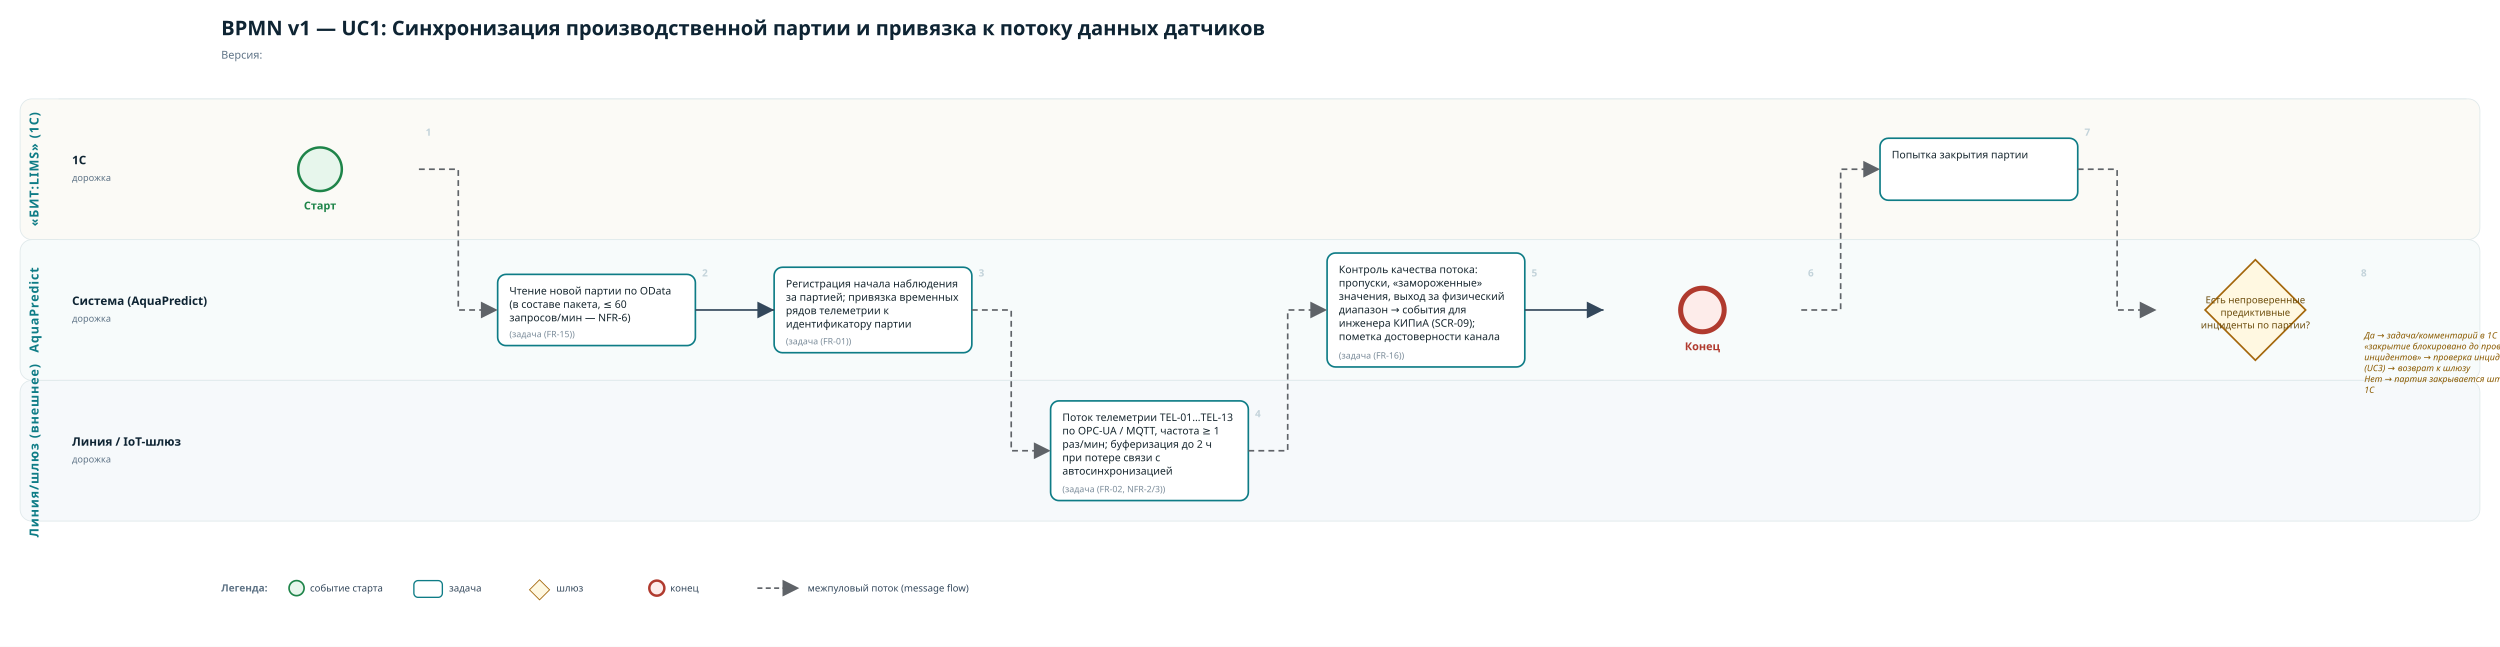
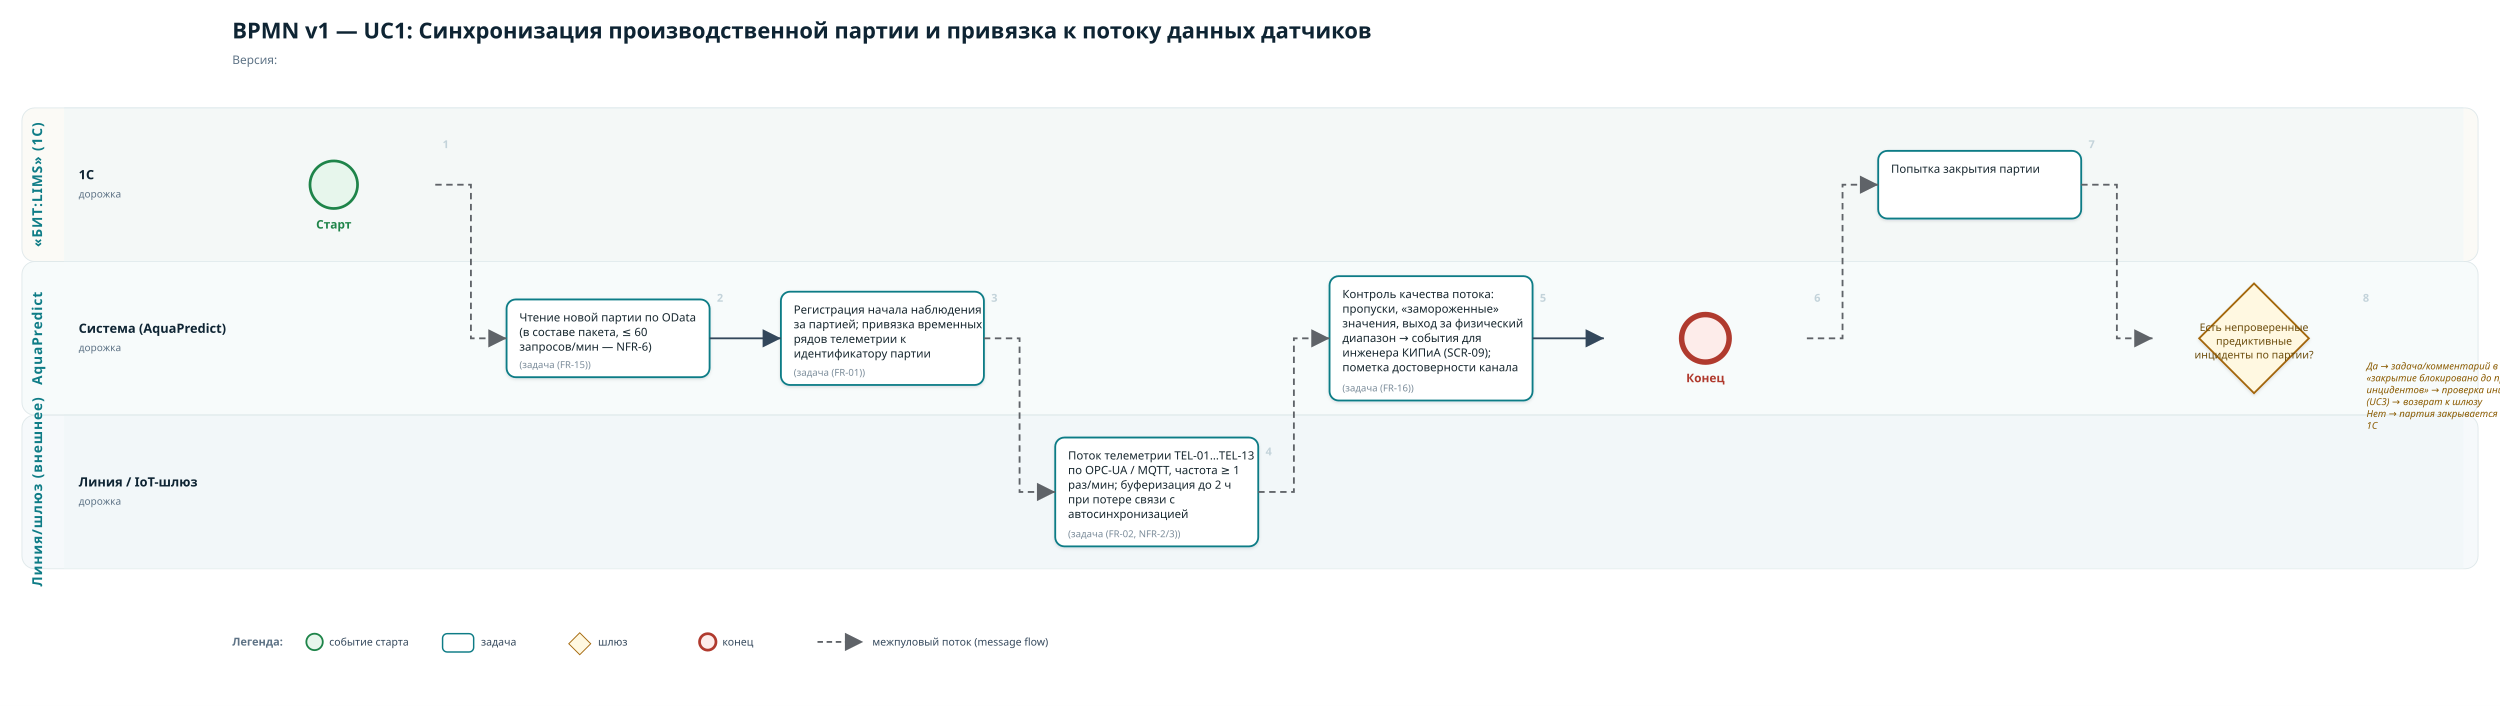
- <svg xmlns="http://www.w3.org/2000/svg" viewBox="0 0 2984 772" width="2984" height="772" font-family="Manrope, Segoe UI, system-ui, sans-serif">
+ <svg xmlns="http://www.w3.org/2000/svg" viewBox="0 0 2734 772" width="2734" height="772" font-family="Manrope, Segoe UI, system-ui, sans-serif">
  <defs>
    <marker id="arr" markerWidth="12" markerHeight="12" refX="10" refY="5" orient="auto">
      <path d="M0,0 L10,5 L0,10 z" fill="#33475b" />
    </marker>
    <marker id="arrm" markerWidth="12" markerHeight="12" refX="10" refY="5" orient="auto">
      <path d="M0,0 L10,5 L0,10 z" fill="#5f6368" />
    </marker>
+     <filter id="sh" x="-12%" y="-12%" width="130%" height="130%">
+       <feDropShadow dx="0" dy="1.5" stdDeviation="2" flood-color="#0e2433" flood-opacity="0.12" />
+     </filter>
  </defs>
-   <rect x="0" y="0" width="2984" height="772" fill="#ffffff" />
-   <text x="264" y="42" font-family="Unbounded, Manrope, sans-serif" font-size="24" font-weight="700" fill="#0e2433">BPMN v1 — UC1: Синхронизация производственной партии и привязка к потоку данных датчиков</text>
-   <text x="264" y="70" font-size="13" fill="#5d7285">Версия:</text>
-   <rect x="24" y="118" width="2936" height="168" rx="14" fill="#fbfaf6" stroke="#dfe8ea" />
+   <rect x="0" y="0" width="2734" height="772" fill="#ffffff" />
+   <text x="254" y="42" font-family="Unbounded, Manrope, sans-serif" font-size="24" font-weight="700" fill="#0e2433">BPMN v1 — UC1: Синхронизация производственной партии и привязка к потоку данных датчиков</text>
+   <text x="254" y="70" font-size="13" fill="#5d7285">Версия:</text>
+   <rect x="24" y="118" width="2686" height="168" rx="14" fill="#fbfaf6" stroke="#dfe8ea" />
  <text transform="translate(46,202.0) rotate(-90)" text-anchor="middle" font-family="Unbounded, Manrope, sans-serif" font-size="15" font-weight="700" fill="#0e7c86" letter-spacing="1">«БИТ:LIMS» (1С)</text>
-   <rect x="24" y="286" width="2936" height="168" rx="14" fill="#f7fbfb" stroke="#dfe8ea" />
+   <rect x="24" y="286" width="2686" height="168" rx="14" fill="#f7fbfb" stroke="#dfe8ea" />
  <text transform="translate(46,370.0) rotate(-90)" text-anchor="middle" font-family="Unbounded, Manrope, sans-serif" font-size="15" font-weight="700" fill="#0e7c86" letter-spacing="1">AquaPredict</text>
-   <rect x="24" y="454" width="2936" height="168" rx="14" fill="#f6f9fb" stroke="#dfe8ea" />
+   <rect x="24" y="454" width="2686" height="168" rx="14" fill="#f6f9fb" stroke="#dfe8ea" />
  <text transform="translate(46,538.0) rotate(-90)" text-anchor="middle" font-family="Unbounded, Manrope, sans-serif" font-size="15" font-weight="700" fill="#0e7c86" letter-spacing="1">Линия/шлюз (внешнее)</text>
-   <line x1="70" y1="118" x2="2944" y2="118" stroke="#e3ecee" />
+   <rect x="70" y="118" width="2624" height="168" fill="#eef6f7" opacity="0.55" />
+   <line x1="70" y1="118" x2="2694" y2="118" stroke="#e3ecee" />
  <text x="86" y="196.0" font-size="14" font-weight="700" fill="#0e2433">1С</text>
  <text x="86" y="216.0" font-size="11" fill="#5d7285">дорожка</text>
-   <line x1="70" y1="286" x2="2944" y2="286" stroke="#e3ecee" />
+   <line x1="70" y1="286" x2="2694" y2="286" stroke="#e3ecee" />
  <text x="86" y="364.0" font-size="14" font-weight="700" fill="#0e2433">Система (AquaPredict)</text>
  <text x="86" y="384.0" font-size="11" fill="#5d7285">дорожка</text>
-   <line x1="70" y1="454" x2="2944" y2="454" stroke="#e3ecee" />
+   <rect x="70" y="454" width="2624" height="168" fill="#eef6f7" opacity="0.55" />
+   <line x1="70" y1="454" x2="2694" y2="454" stroke="#e3ecee" />
  <text x="86" y="532.0" font-size="14" font-weight="700" fill="#0e2433">Линия / IoT-шлюз</text>
  <text x="86" y="552.0" font-size="11" fill="#5d7285">дорожка</text>
-   <circle cx="382.0" cy="202.0" r="26" fill="#e7f6ec" stroke="#1e8449" stroke-width="3" />
-   <text x="382.0" y="250.0" text-anchor="middle" font-size="13" font-weight="700" fill="#1e8449">Старт</text>
-   <text x="508" y="162.0" font-size="12" font-weight="800" fill="#c3d3da">1</text>
-   <rect x="594" y="327.5" width="236" height="85" rx="10" fill="#ffffff" stroke="#0e7c86" stroke-width="2" />
-   <text x="608" y="351.5" font-size="12.5" fill="#16262e">Чтение новой партии по OData</text>
-   <text x="608" y="367.5" font-size="12.5" fill="#16262e">(в составе пакета, ≤ 60</text>
-   <text x="608" y="383.5" font-size="12.5" fill="#16262e">запросов/мин — NFR-6)</text>
-   <text x="608" y="402.5" font-size="10.5" fill="#7a8b99">(задача (FR-15))</text>
-   <text x="838" y="330.0" font-size="12" font-weight="800" fill="#c3d3da">2</text>
-   <rect x="924" y="319.0" width="236" height="102" rx="10" fill="#ffffff" stroke="#0e7c86" stroke-width="2" />
-   <text x="938" y="343.0" font-size="12.5" fill="#16262e">Регистрация начала наблюдения</text>
-   <text x="938" y="359.0" font-size="12.5" fill="#16262e">за партией; привязка временных</text>
-   <text x="938" y="375.0" font-size="12.5" fill="#16262e">рядов телеметрии к</text>
-   <text x="938" y="391.0" font-size="12.5" fill="#16262e">идентификатору партии</text>
-   <text x="938" y="411.0" font-size="10.5" fill="#7a8b99">(задача (FR-01))</text>
-   <text x="1168" y="330.0" font-size="12" font-weight="800" fill="#c3d3da">3</text>
-   <rect x="1254" y="478.5" width="236" height="119" rx="10" fill="#ffffff" stroke="#0e7c86" stroke-width="2" />
-   <text x="1268" y="502.5" font-size="12.5" fill="#16262e">Поток телеметрии TEL-01…TEL-13</text>
-   <text x="1268" y="518.5" font-size="12.5" fill="#16262e">по OPC-UA / MQTT, частота ≥ 1</text>
-   <text x="1268" y="534.5" font-size="12.5" fill="#16262e">раз/мин; буферизация до 2 ч</text>
-   <text x="1268" y="550.5" font-size="12.5" fill="#16262e">при потере связи с</text>
-   <text x="1268" y="566.5" font-size="12.5" fill="#16262e">автосинхронизацией</text>
-   <text x="1268" y="587.5" font-size="10.5" fill="#7a8b99">(задача (FR-02, NFR-2/3))</text>
-   <text x="1498" y="498.0" font-size="12" font-weight="800" fill="#c3d3da">4</text>
-   <rect x="1584" y="302.0" width="236" height="136" rx="10" fill="#ffffff" stroke="#0e7c86" stroke-width="2" />
-   <text x="1598" y="326.0" font-size="12.5" fill="#16262e">Контроль качества потока:</text>
-   <text x="1598" y="342.0" font-size="12.5" fill="#16262e">пропуски, «замороженные»</text>
-   <text x="1598" y="358.0" font-size="12.5" fill="#16262e">значения, выход за физический</text>
-   <text x="1598" y="374.0" font-size="12.5" fill="#16262e">диапазон → события для</text>
-   <text x="1598" y="390.0" font-size="12.5" fill="#16262e">инженера КИПиА (SCR-09);</text>
-   <text x="1598" y="406.0" font-size="12.5" fill="#16262e">пометка достоверности канала</text>
-   <text x="1598" y="428.0" font-size="10.5" fill="#7a8b99">(задача (FR-16))</text>
-   <text x="1828" y="330.0" font-size="12" font-weight="800" fill="#c3d3da">5</text>
-   <circle cx="2032.0" cy="370.0" r="26" fill="#fdecea" stroke="#b03a2e" stroke-width="6" />
-   <text x="2032.0" y="418.0" text-anchor="middle" font-size="13" font-weight="700" fill="#b03a2e">Конец</text>
-   <text x="2158" y="330.0" font-size="12" font-weight="800" fill="#c3d3da">6</text>
-   <rect x="2244" y="165.0" width="236" height="74" rx="10" fill="#ffffff" stroke="#0e7c86" stroke-width="2" />
-   <text x="2258" y="189.0" font-size="12.5" fill="#16262e">Попытка закрытия партии</text>
-   <text x="2488" y="162.0" font-size="12" font-weight="800" fill="#c3d3da">7</text>
-   <path d="M2692.0 310.0 L2752.0 370.0 L2692.0 430.0 L2632.0 370.0 Z" fill="#fff8e1" stroke="#a3660a" stroke-width="2" />
-   <text x="2692.0" y="362.0" text-anchor="middle" font-size="11.5" fill="#6b4b0a">Есть непроверенные</text>
-   <text x="2692.0" y="377.0" text-anchor="middle" font-size="11.5" fill="#6b4b0a">предиктивные</text>
-   <text x="2692.0" y="392.0" text-anchor="middle" font-size="11.5" fill="#6b4b0a">инциденты по партии?</text>
-   <text x="2818" y="330.0" font-size="12" font-weight="800" fill="#c3d3da">8</text>
-   <text x="2822" y="404.0" font-size="10.5" font-style="italic" fill="#8a5a00">Да → задача/комментарий в 1С</text>
-   <text x="2822" y="417.0" font-size="10.5" font-style="italic" fill="#8a5a00">«закрытие блокировано до проверки</text>
-   <text x="2822" y="430.0" font-size="10.5" font-style="italic" fill="#8a5a00">инцидентов» → проверка инцидентов</text>
-   <text x="2822" y="443.0" font-size="10.5" font-style="italic" fill="#8a5a00">(UC3) → возврат к шлюзу</text>
-   <text x="2822" y="456.0" font-size="10.5" font-style="italic" fill="#8a5a00">Нет → партия закрывается штатно в</text>
-   <text x="2822" y="469.0" font-size="10.5" font-style="italic" fill="#8a5a00">1С</text>
-   <path d="M500 202.0 H547.0 V370.0 H594" fill="none" stroke="#5f6368" stroke-width="2" stroke-dasharray="7 5" marker-end="url(#arrm)" />
-   <path d="M830 370.0 H877.0 V370.0 H924" fill="none" stroke="#33475b" stroke-width="2" marker-end="url(#arr)" />
-   <path d="M1160 370.0 H1207.0 V538.0 H1254" fill="none" stroke="#5f6368" stroke-width="2" stroke-dasharray="7 5" marker-end="url(#arrm)" />
-   <path d="M1490 538.0 H1537.0 V370.0 H1584" fill="none" stroke="#5f6368" stroke-width="2" stroke-dasharray="7 5" marker-end="url(#arrm)" />
-   <path d="M1820 370.0 H1867.0 V370.0 H1914" fill="none" stroke="#33475b" stroke-width="2" marker-end="url(#arr)" />
-   <path d="M2150 370.0 H2197.0 V202.0 H2244" fill="none" stroke="#5f6368" stroke-width="2" stroke-dasharray="7 5" marker-end="url(#arrm)" />
-   <path d="M2480 202.0 H2527.0 V370.0 H2574" fill="none" stroke="#5f6368" stroke-width="2" stroke-dasharray="7 5" marker-end="url(#arrm)" />
-   <text x="264" y="706" font-size="12" font-weight="700" fill="#5d7285">Легенда:</text>
-   <circle cx="354" cy="702" r="9" fill="#e7f6ec" stroke="#1e8449" stroke-width="2" />
-   <text x="370" y="706" font-size="11.5" fill="#33475b">событие старта</text>
-   <rect x="494" y="693" width="34" height="20" rx="5" fill="#ffffff" stroke="#0e7c86" stroke-width="1.6" />
-   <text x="536" y="706" font-size="11.5" fill="#33475b">задача</text>
-   <path d="M644 692 l12 12 l-12 12 l-12 -12 z" fill="#fff8e1" stroke="#a3660a" />
-   <text x="664" y="706" font-size="11.5" fill="#33475b">шлюз</text>
-   <circle cx="784" cy="702" r="9" fill="#fdecea" stroke="#b03a2e" stroke-width="3" />
-   <text x="800" y="706" font-size="11.5" fill="#33475b">конец</text>
-   <line x1="904" y1="702" x2="954" y2="702" stroke="#5f6368" stroke-width="2" stroke-dasharray="6 4" marker-end="url(#arrm)" />
-   <text x="964" y="706" font-size="11.5" fill="#33475b">межпуловый поток (message flow)</text>
+   <circle cx="365.0" cy="202.0" r="26" fill="#e7f6ec" stroke="#1e8449" stroke-width="3" />
+   <text x="365.0" y="250.0" text-anchor="middle" font-size="13" font-weight="700" fill="#1e8449">Старт</text>
+   <text x="484" y="162.0" font-size="12" font-weight="800" fill="#c3d3da">1</text>
+   <rect x="554" y="327.5" width="222" height="85" rx="10" fill="#ffffff" stroke="#0e7c86" stroke-width="2" filter="url(#sh)" />
+   <text x="568" y="351.5" font-size="12.5" fill="#16262e">Чтение новой партии по OData</text>
+   <text x="568" y="367.5" font-size="12.5" fill="#16262e">(в составе пакета, ≤ 60</text>
+   <text x="568" y="383.5" font-size="12.5" fill="#16262e">запросов/мин — NFR-6)</text>
+   <text x="568" y="402.5" font-size="10.5" fill="#7a8b99">(задача (FR-15))</text>
+   <text x="784" y="330.0" font-size="12" font-weight="800" fill="#c3d3da">2</text>
+   <rect x="854" y="319.0" width="222" height="102" rx="10" fill="#ffffff" stroke="#0e7c86" stroke-width="2" filter="url(#sh)" />
+   <text x="868" y="343.0" font-size="12.5" fill="#16262e">Регистрация начала наблюдения</text>
+   <text x="868" y="359.0" font-size="12.5" fill="#16262e">за партией; привязка временных</text>
+   <text x="868" y="375.0" font-size="12.5" fill="#16262e">рядов телеметрии к</text>
+   <text x="868" y="391.0" font-size="12.5" fill="#16262e">идентификатору партии</text>
+   <text x="868" y="411.0" font-size="10.5" fill="#7a8b99">(задача (FR-01))</text>
+   <text x="1084" y="330.0" font-size="12" font-weight="800" fill="#c3d3da">3</text>
+   <rect x="1154" y="478.5" width="222" height="119" rx="10" fill="#ffffff" stroke="#0e7c86" stroke-width="2" filter="url(#sh)" />
+   <text x="1168" y="502.5" font-size="12.5" fill="#16262e">Поток телеметрии TEL-01…TEL-13</text>
+   <text x="1168" y="518.5" font-size="12.5" fill="#16262e">по OPC-UA / MQTT, частота ≥ 1</text>
+   <text x="1168" y="534.5" font-size="12.5" fill="#16262e">раз/мин; буферизация до 2 ч</text>
+   <text x="1168" y="550.5" font-size="12.5" fill="#16262e">при потере связи с</text>
+   <text x="1168" y="566.5" font-size="12.5" fill="#16262e">автосинхронизацией</text>
+   <text x="1168" y="587.5" font-size="10.5" fill="#7a8b99">(задача (FR-02, NFR-2/3))</text>
+   <text x="1384" y="498.0" font-size="12" font-weight="800" fill="#c3d3da">4</text>
+   <rect x="1454" y="302.0" width="222" height="136" rx="10" fill="#ffffff" stroke="#0e7c86" stroke-width="2" filter="url(#sh)" />
+   <text x="1468" y="326.0" font-size="12.5" fill="#16262e">Контроль качества потока:</text>
+   <text x="1468" y="342.0" font-size="12.5" fill="#16262e">пропуски, «замороженные»</text>
+   <text x="1468" y="358.0" font-size="12.5" fill="#16262e">значения, выход за физический</text>
+   <text x="1468" y="374.0" font-size="12.5" fill="#16262e">диапазон → события для</text>
+   <text x="1468" y="390.0" font-size="12.5" fill="#16262e">инженера КИПиА (SCR-09);</text>
+   <text x="1468" y="406.0" font-size="12.5" fill="#16262e">пометка достоверности канала</text>
+   <text x="1468" y="428.0" font-size="10.5" fill="#7a8b99">(задача (FR-16))</text>
+   <text x="1684" y="330.0" font-size="12" font-weight="800" fill="#c3d3da">5</text>
+   <circle cx="1865.0" cy="370.0" r="26" fill="#fdecea" stroke="#b03a2e" stroke-width="6" />
+   <text x="1865.0" y="418.0" text-anchor="middle" font-size="13" font-weight="700" fill="#b03a2e">Конец</text>
+   <text x="1984" y="330.0" font-size="12" font-weight="800" fill="#c3d3da">6</text>
+   <rect x="2054" y="165.0" width="222" height="74" rx="10" fill="#ffffff" stroke="#0e7c86" stroke-width="2" filter="url(#sh)" />
+   <text x="2068" y="189.0" font-size="12.5" fill="#16262e">Попытка закрытия партии</text>
+   <text x="2284" y="162.0" font-size="12" font-weight="800" fill="#c3d3da">7</text>
+   <path d="M2465.0 310.0 L2525.0 370.0 L2465.0 430.0 L2405.0 370.0 Z" fill="#fff8e1" stroke="#a3660a" stroke-width="2" filter="url(#sh)" />
+   <text x="2465.0" y="362.0" text-anchor="middle" font-size="11.5" fill="#6b4b0a">Есть непроверенные</text>
+   <text x="2465.0" y="377.0" text-anchor="middle" font-size="11.5" fill="#6b4b0a">предиктивные</text>
+   <text x="2465.0" y="392.0" text-anchor="middle" font-size="11.5" fill="#6b4b0a">инциденты по партии?</text>
+   <text x="2584" y="330.0" font-size="12" font-weight="800" fill="#c3d3da">8</text>
+   <text x="2588" y="404.0" font-size="10.5" font-style="italic" fill="#8a5a00">Да → задача/комментарий в 1С</text>
+   <text x="2588" y="417.0" font-size="10.5" font-style="italic" fill="#8a5a00">«закрытие блокировано до проверки</text>
+   <text x="2588" y="430.0" font-size="10.5" font-style="italic" fill="#8a5a00">инцидентов» → проверка инцидентов</text>
+   <text x="2588" y="443.0" font-size="10.5" font-style="italic" fill="#8a5a00">(UC3) → возврат к шлюзу</text>
+   <text x="2588" y="456.0" font-size="10.5" font-style="italic" fill="#8a5a00">Нет → партия закрывается штатно в</text>
+   <text x="2588" y="469.0" font-size="10.5" font-style="italic" fill="#8a5a00">1С</text>
+   <path d="M476 202.0 H515.0 V370.0 H554" fill="none" stroke="#5f6368" stroke-width="2" stroke-dasharray="7 5" marker-end="url(#arrm)" />
+   <path d="M776 370.0 H815.0 V370.0 H854" fill="none" stroke="#33475b" stroke-width="2" marker-end="url(#arr)" />
+   <path d="M1076 370.0 H1115.0 V538.0 H1154" fill="none" stroke="#5f6368" stroke-width="2" stroke-dasharray="7 5" marker-end="url(#arrm)" />
+   <path d="M1376 538.0 H1415.0 V370.0 H1454" fill="none" stroke="#5f6368" stroke-width="2" stroke-dasharray="7 5" marker-end="url(#arrm)" />
+   <path d="M1676 370.0 H1715.0 V370.0 H1754" fill="none" stroke="#33475b" stroke-width="2" marker-end="url(#arr)" />
+   <path d="M1976 370.0 H2015.0 V202.0 H2054" fill="none" stroke="#5f6368" stroke-width="2" stroke-dasharray="7 5" marker-end="url(#arrm)" />
+   <path d="M2276 202.0 H2315.0 V370.0 H2354" fill="none" stroke="#5f6368" stroke-width="2" stroke-dasharray="7 5" marker-end="url(#arrm)" />
+   <text x="254" y="706" font-size="12" font-weight="700" fill="#5d7285">Легенда:</text>
+   <circle cx="344" cy="702" r="9" fill="#e7f6ec" stroke="#1e8449" stroke-width="2" />
+   <text x="360" y="706" font-size="11.5" fill="#33475b">событие старта</text>
+   <rect x="484" y="693" width="34" height="20" rx="5" fill="#ffffff" stroke="#0e7c86" stroke-width="1.6" />
+   <text x="526" y="706" font-size="11.5" fill="#33475b">задача</text>
+   <path d="M634 692 l12 12 l-12 12 l-12 -12 z" fill="#fff8e1" stroke="#a3660a" />
+   <text x="654" y="706" font-size="11.5" fill="#33475b">шлюз</text>
+   <circle cx="774" cy="702" r="9" fill="#fdecea" stroke="#b03a2e" stroke-width="3" />
+   <text x="790" y="706" font-size="11.5" fill="#33475b">конец</text>
+   <line x1="894" y1="702" x2="944" y2="702" stroke="#5f6368" stroke-width="2" stroke-dasharray="6 4" marker-end="url(#arrm)" />
+   <text x="954" y="706" font-size="11.5" fill="#33475b">межпуловый поток (message flow)</text>
</svg>
